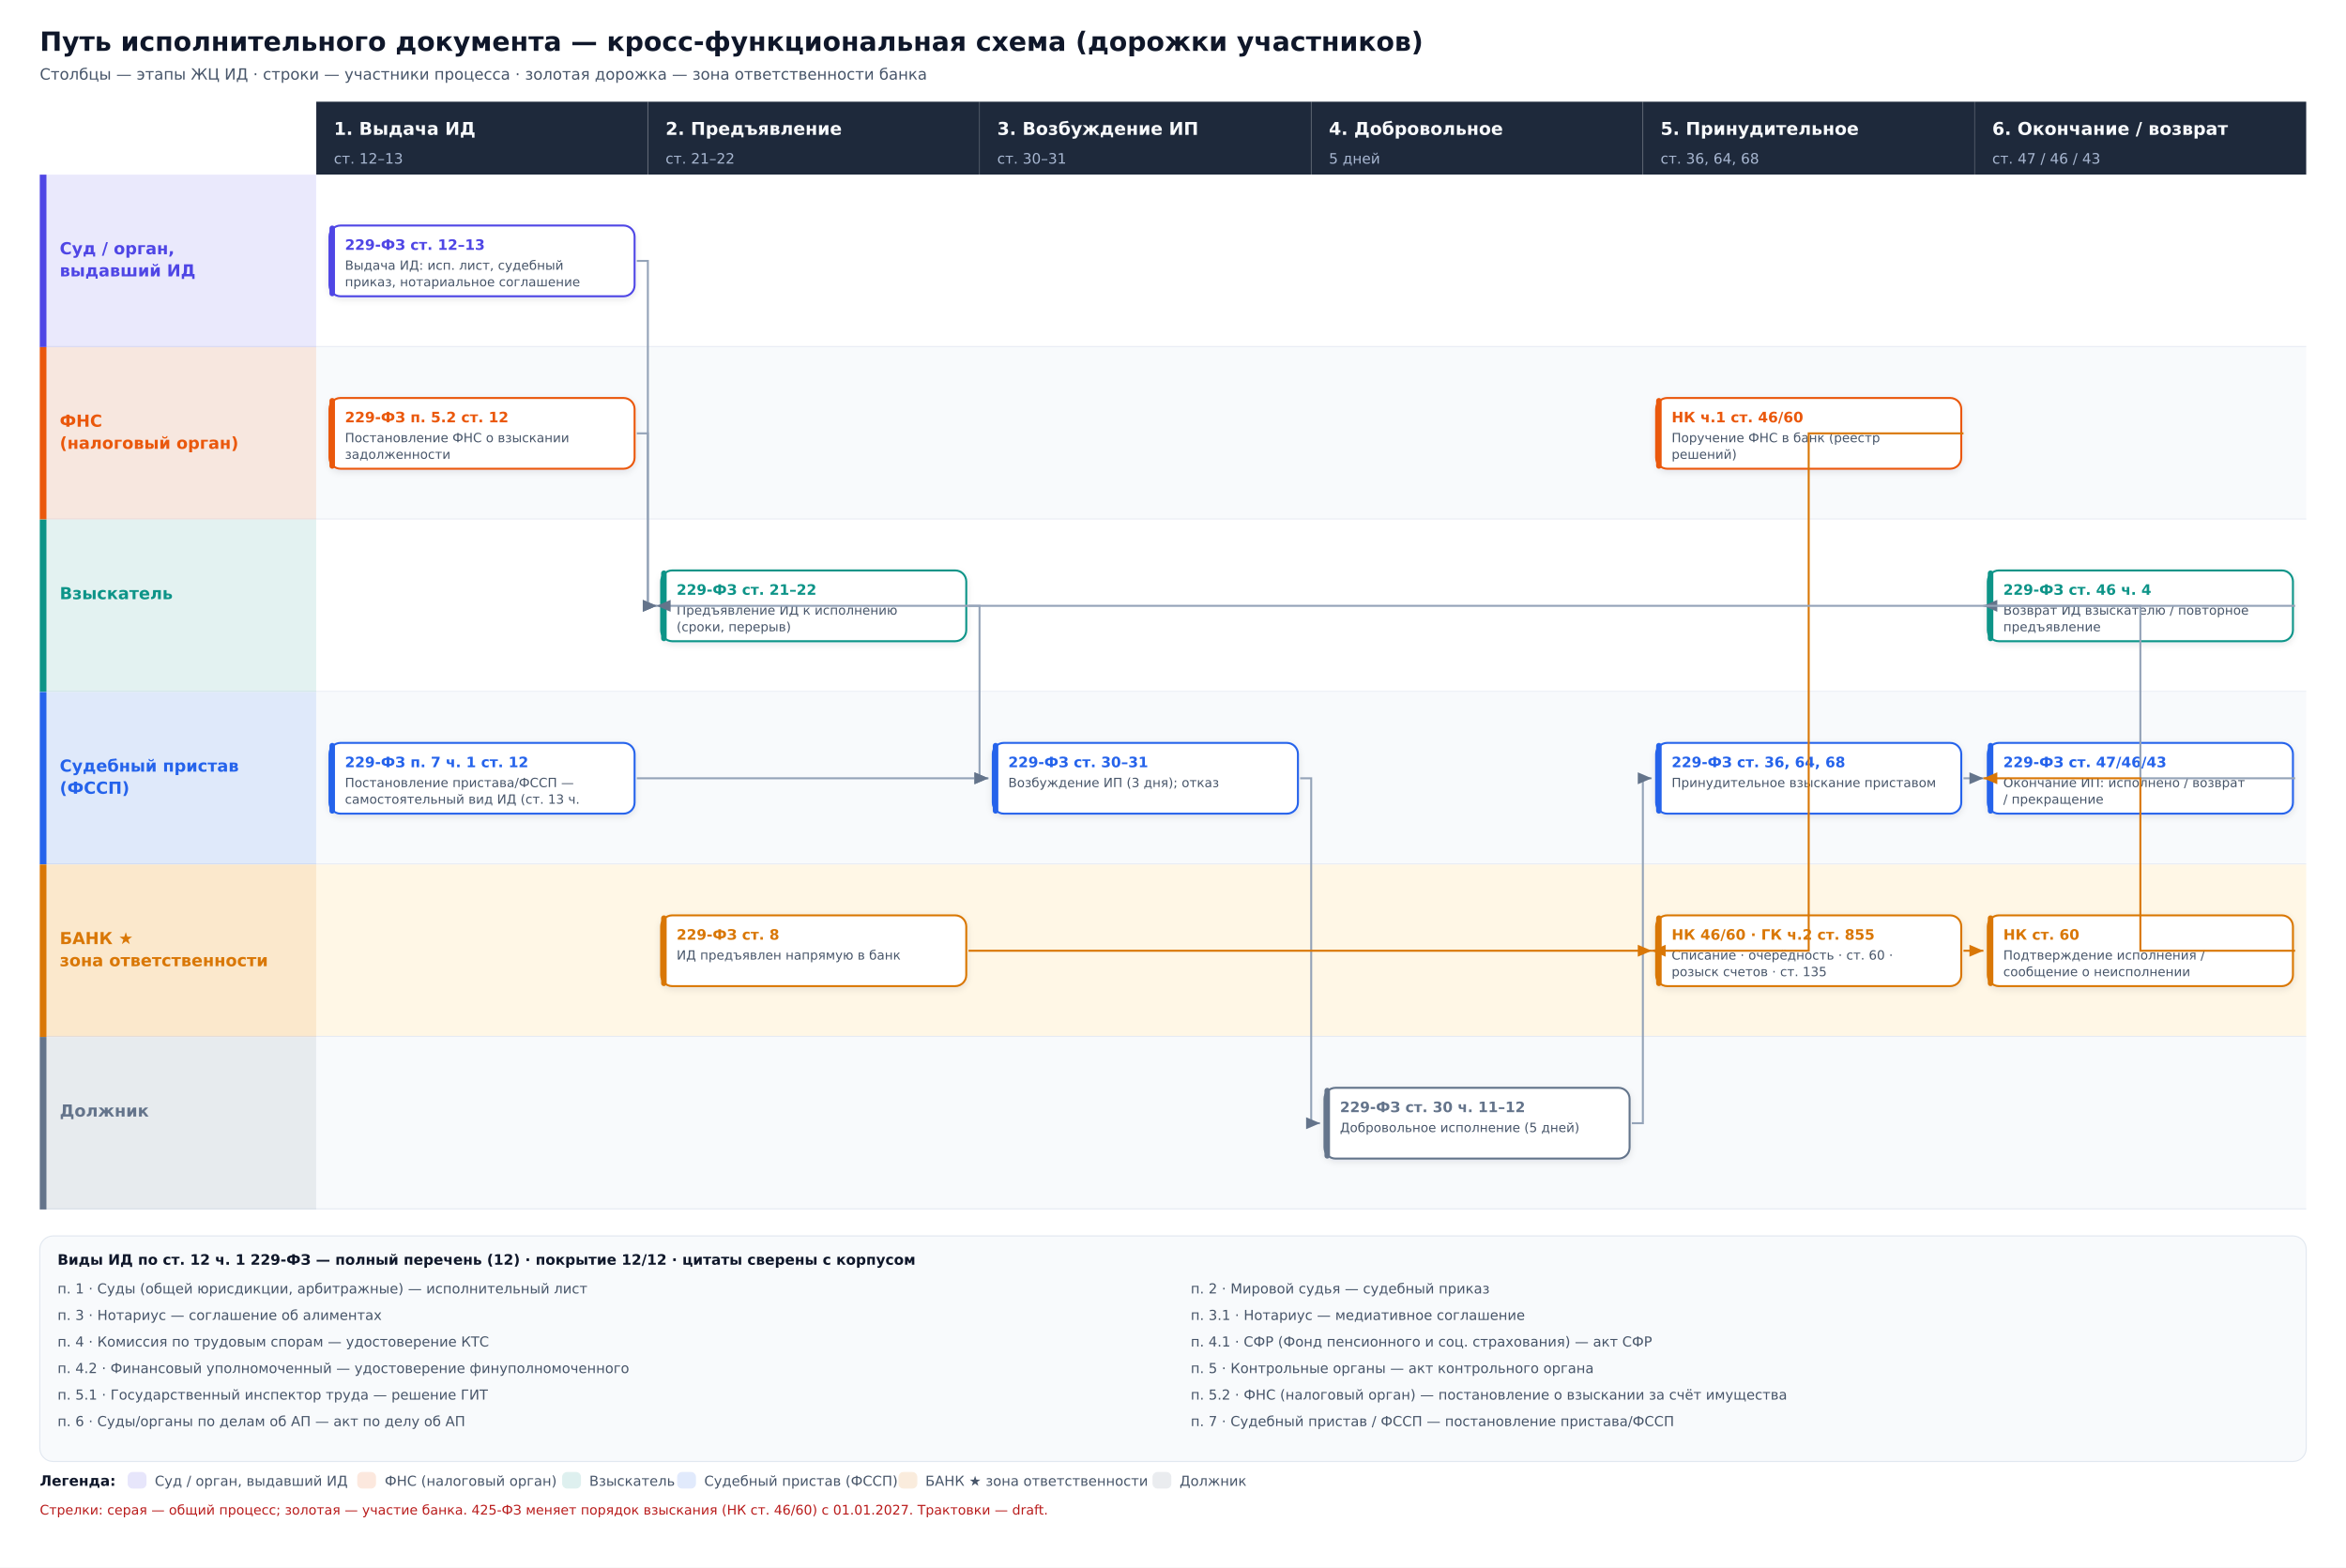
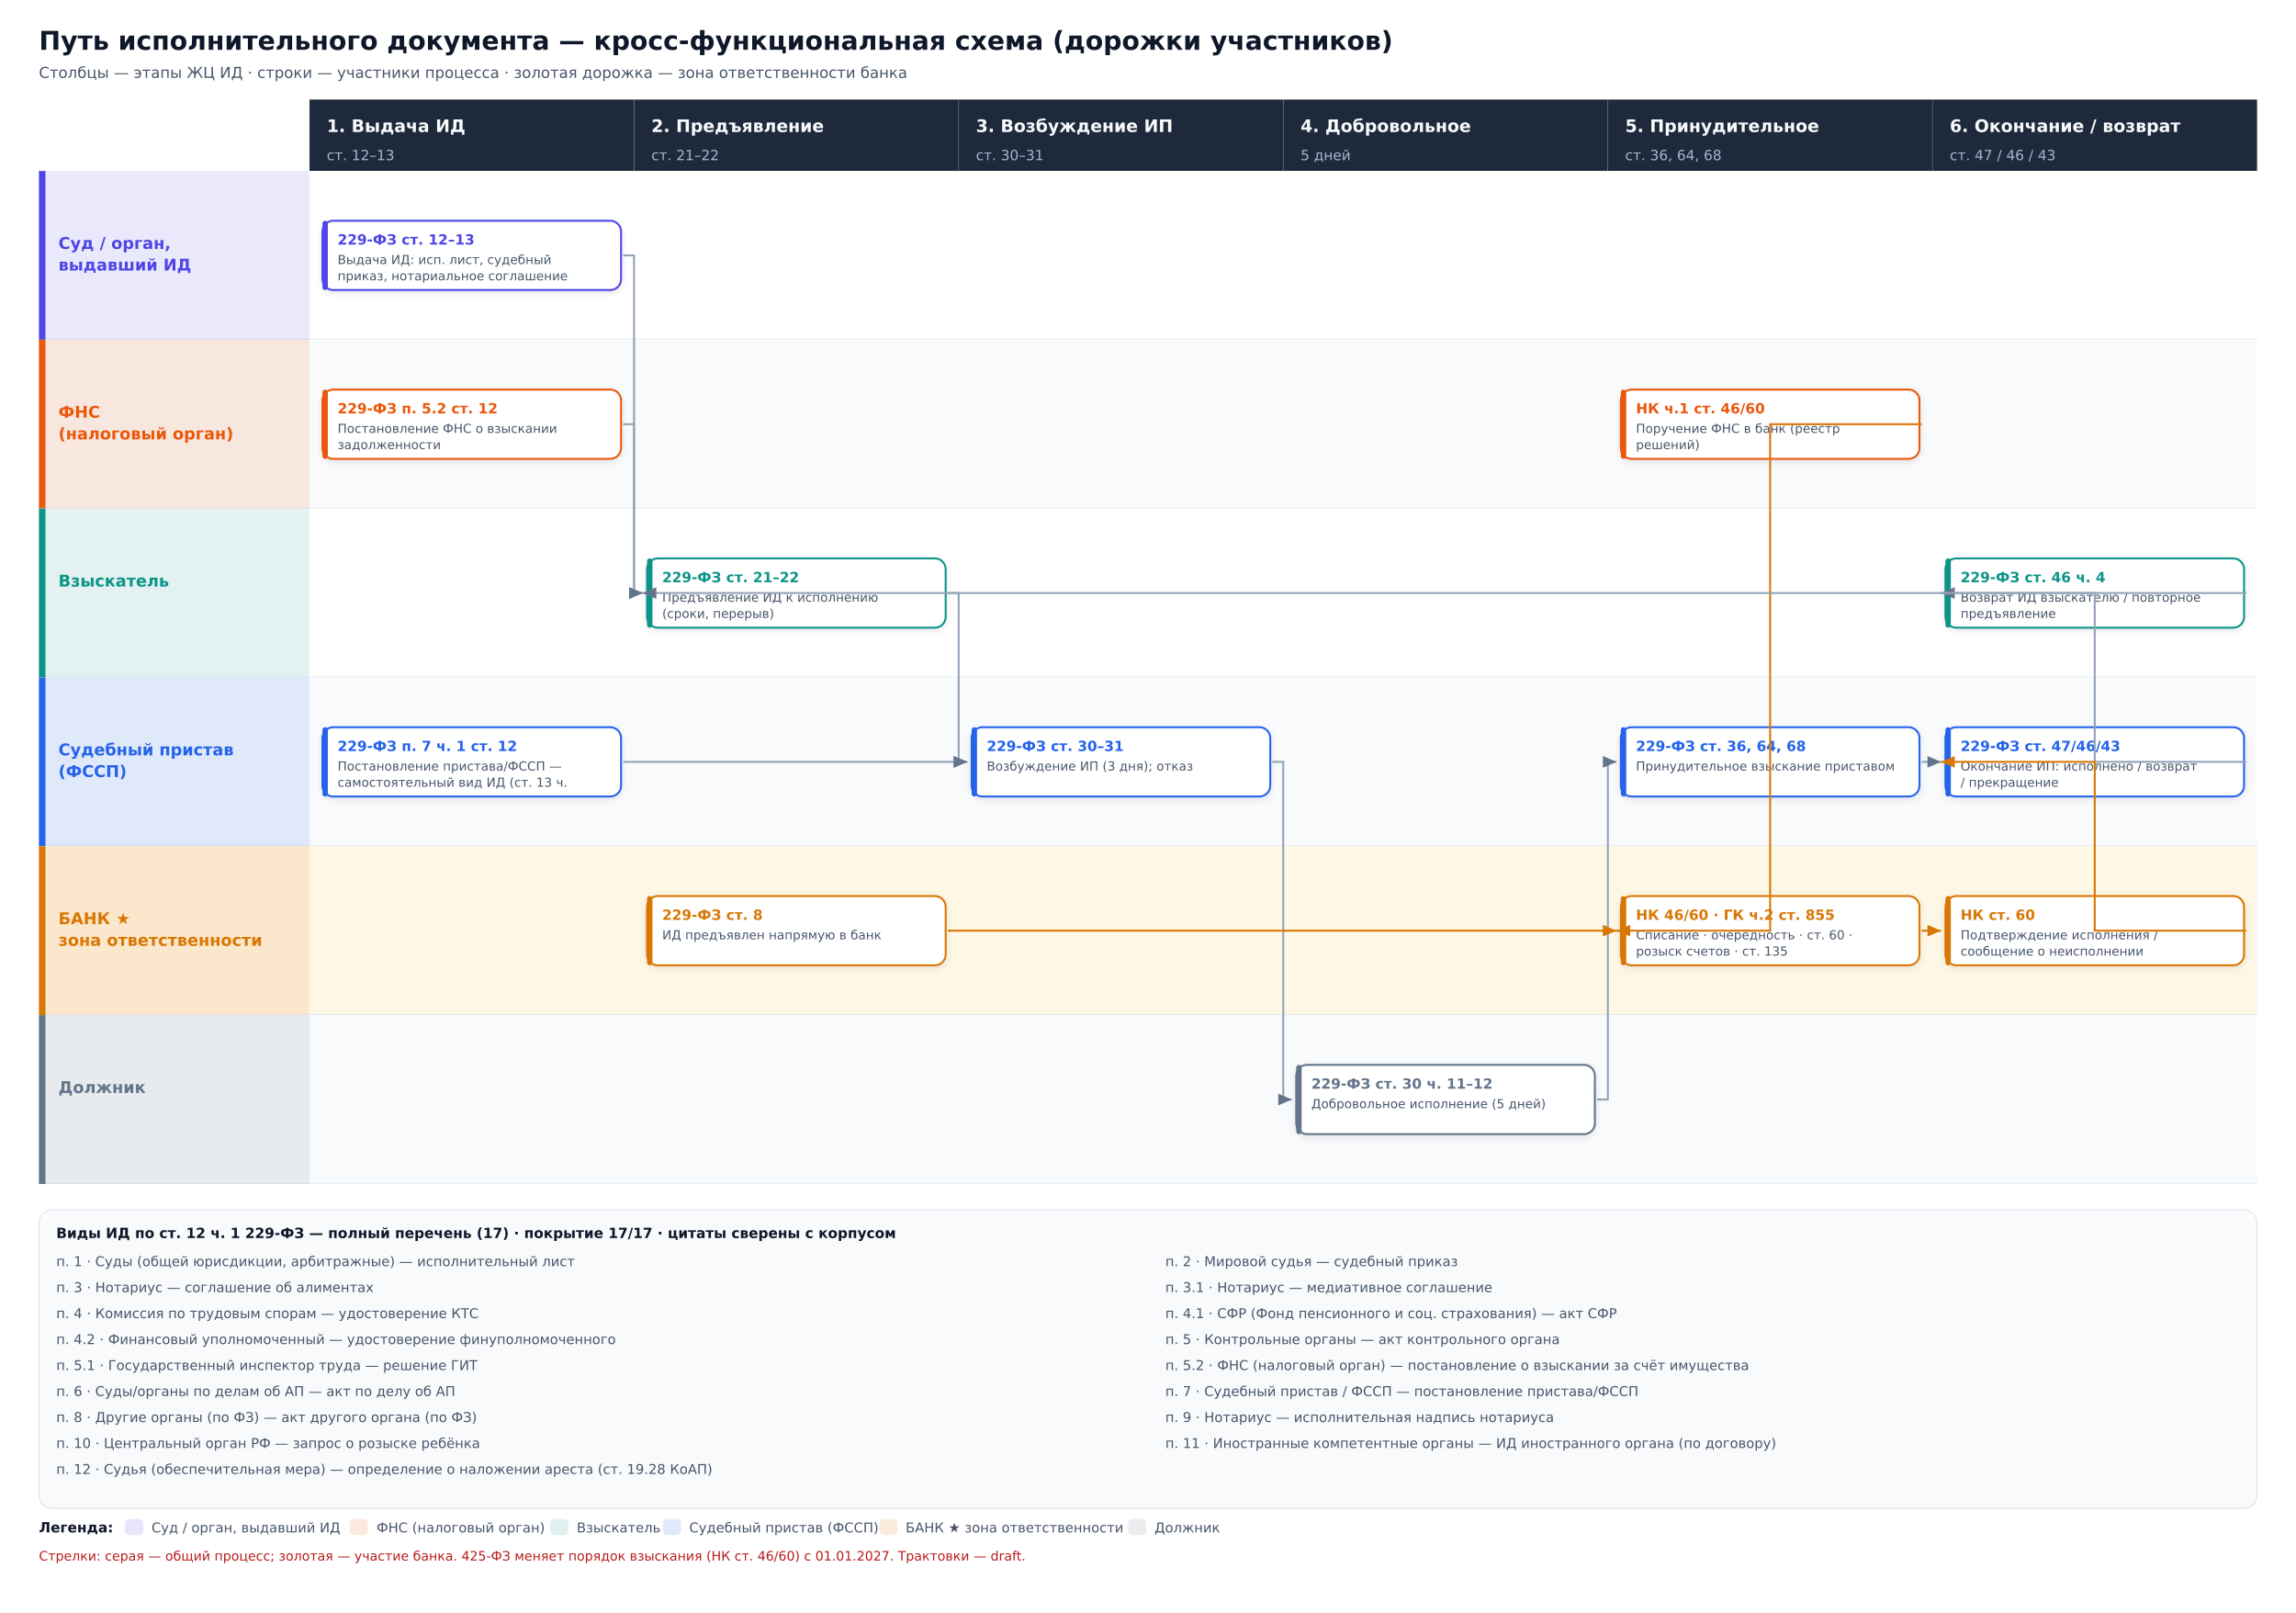
- <svg xmlns="http://www.w3.org/2000/svg" width="2122" height="1418" viewBox="0 0 2122 1418" font-family="DejaVu Sans, Arial, sans-serif">
+ <svg xmlns="http://www.w3.org/2000/svg" width="2122" height="1490" viewBox="0 0 2122 1490" font-family="DejaVu Sans, Arial, sans-serif">
  <defs>
    <filter id="sh" x="-20%" y="-20%" width="140%" height="140%">
      <feDropShadow dx="0" dy="2" stdDeviation="3" flood-color="#0f172a" flood-opacity="0.10" />
    </filter>
    <marker id="ar" markerWidth="9" markerHeight="9" refX="7" refY="3" orient="auto">
      <path d="M0,0 L7,3 L0,6 z" fill="#64748b" />
    </marker>
    <marker id="arb" markerWidth="9" markerHeight="9" refX="7" refY="3" orient="auto">
      <path d="M0,0 L7,3 L0,6 z" fill="#d97706" />
    </marker>
  </defs>
-   <rect width="2122" height="1418" fill="#ffffff" />
+   <rect width="2122" height="1490" fill="#ffffff" />
  <text x="36" y="46" font-family="DejaVu Sans, Arial, sans-serif" font-size="24" fill="#0f172a" font-weight="700" text-anchor="start">Путь исполнительного документа — кросс-функциональная схема (дорожки участников)</text>
  <text x="36" y="72" font-family="DejaVu Sans, Arial, sans-serif" font-size="14" fill="#475569" font-weight="400" text-anchor="start">Столбцы — этапы ЖЦ ИД · строки — участники процесса · золотая дорожка — зона ответственности банка</text>
  <rect x="286" y="92" width="300" height="66" fill="#1e293b" />
-   <line x1="286" y1="92" x2="286" y2="1328" stroke="#ffffff" opacity="0.08" />
+   <line x1="286" y1="92" x2="286" y2="1400" stroke="#ffffff" opacity="0.08" />
  <text x="302" y="122" font-family="DejaVu Sans, Arial, sans-serif" font-size="16" fill="#f8fafc" font-weight="700" text-anchor="start">1. Выдача ИД</text>
  <text x="302" y="148" font-family="DejaVu Sans, Arial, sans-serif" font-size="13" fill="#a7b6d0" font-weight="400" text-anchor="start">ст. 12–13</text>
  <rect x="586" y="92" width="300" height="66" fill="#1e293b" />
-   <line x1="586" y1="92" x2="586" y2="1328" stroke="#ffffff" opacity="0.08" />
+   <line x1="586" y1="92" x2="586" y2="1400" stroke="#ffffff" opacity="0.08" />
  <text x="602" y="122" font-family="DejaVu Sans, Arial, sans-serif" font-size="16" fill="#f8fafc" font-weight="700" text-anchor="start">2. Предъявление</text>
  <text x="602" y="148" font-family="DejaVu Sans, Arial, sans-serif" font-size="13" fill="#a7b6d0" font-weight="400" text-anchor="start">ст. 21–22</text>
  <rect x="886" y="92" width="300" height="66" fill="#1e293b" />
-   <line x1="886" y1="92" x2="886" y2="1328" stroke="#ffffff" opacity="0.08" />
+   <line x1="886" y1="92" x2="886" y2="1400" stroke="#ffffff" opacity="0.08" />
  <text x="902" y="122" font-family="DejaVu Sans, Arial, sans-serif" font-size="16" fill="#f8fafc" font-weight="700" text-anchor="start">3. Возбуждение ИП</text>
  <text x="902" y="148" font-family="DejaVu Sans, Arial, sans-serif" font-size="13" fill="#a7b6d0" font-weight="400" text-anchor="start">ст. 30–31</text>
  <rect x="1186" y="92" width="300" height="66" fill="#1e293b" />
-   <line x1="1186" y1="92" x2="1186" y2="1328" stroke="#ffffff" opacity="0.08" />
+   <line x1="1186" y1="92" x2="1186" y2="1400" stroke="#ffffff" opacity="0.08" />
  <text x="1202" y="122" font-family="DejaVu Sans, Arial, sans-serif" font-size="16" fill="#f8fafc" font-weight="700" text-anchor="start">4. Добровольное</text>
  <text x="1202" y="148" font-family="DejaVu Sans, Arial, sans-serif" font-size="13" fill="#a7b6d0" font-weight="400" text-anchor="start">5 дней</text>
  <rect x="1486" y="92" width="300" height="66" fill="#1e293b" />
-   <line x1="1486" y1="92" x2="1486" y2="1328" stroke="#ffffff" opacity="0.08" />
+   <line x1="1486" y1="92" x2="1486" y2="1400" stroke="#ffffff" opacity="0.08" />
  <text x="1502" y="122" font-family="DejaVu Sans, Arial, sans-serif" font-size="16" fill="#f8fafc" font-weight="700" text-anchor="start">5. Принудительное</text>
  <text x="1502" y="148" font-family="DejaVu Sans, Arial, sans-serif" font-size="13" fill="#a7b6d0" font-weight="400" text-anchor="start">ст. 36, 64, 68</text>
  <rect x="1786" y="92" width="300" height="66" fill="#1e293b" />
-   <line x1="1786" y1="92" x2="1786" y2="1328" stroke="#ffffff" opacity="0.08" />
+   <line x1="1786" y1="92" x2="1786" y2="1400" stroke="#ffffff" opacity="0.08" />
  <text x="1802" y="122" font-family="DejaVu Sans, Arial, sans-serif" font-size="16" fill="#f8fafc" font-weight="700" text-anchor="start">6. Окончание / возврат</text>
  <text x="1802" y="148" font-family="DejaVu Sans, Arial, sans-serif" font-size="13" fill="#a7b6d0" font-weight="400" text-anchor="start">ст. 47 / 46 / 43</text>
  <rect x="36" y="158" width="2050" height="156" fill="#ffffff" />
  <rect x="36" y="313" width="2050" height="1" fill="#e6ebf3" />
  <rect x="36" y="158" width="250" height="156" fill="#4f46e5" opacity="0.12" />
  <rect x="36" y="158" width="6" height="156" fill="#4f46e5" />
  <text x="54" y="230" font-family="DejaVu Sans, Arial, sans-serif" font-size="15" fill="#4f46e5" font-weight="700" text-anchor="start">Суд / орган,</text>
  <text x="54" y="250" font-family="DejaVu Sans, Arial, sans-serif" font-size="15" fill="#4f46e5" font-weight="700" text-anchor="start">выдавший ИД</text>
  <rect x="36" y="314" width="2050" height="156" fill="#f8fafc" />
  <rect x="36" y="469" width="2050" height="1" fill="#e6ebf3" />
  <rect x="36" y="314" width="250" height="156" fill="#ea580c" opacity="0.12" />
  <rect x="36" y="314" width="6" height="156" fill="#ea580c" />
  <text x="54" y="386" font-family="DejaVu Sans, Arial, sans-serif" font-size="15" fill="#ea580c" font-weight="700" text-anchor="start">ФНС</text>
  <text x="54" y="406" font-family="DejaVu Sans, Arial, sans-serif" font-size="15" fill="#ea580c" font-weight="700" text-anchor="start">(налоговый орган)</text>
  <rect x="36" y="470" width="2050" height="156" fill="#ffffff" />
  <rect x="36" y="625" width="2050" height="1" fill="#e6ebf3" />
  <rect x="36" y="470" width="250" height="156" fill="#0d9488" opacity="0.12" />
  <rect x="36" y="470" width="6" height="156" fill="#0d9488" />
  <text x="54" y="542" font-family="DejaVu Sans, Arial, sans-serif" font-size="15" fill="#0d9488" font-weight="700" text-anchor="start">Взыскатель</text>
  <rect x="36" y="626" width="2050" height="156" fill="#f8fafc" />
  <rect x="36" y="781" width="2050" height="1" fill="#e6ebf3" />
  <rect x="36" y="626" width="250" height="156" fill="#2563eb" opacity="0.12" />
  <rect x="36" y="626" width="6" height="156" fill="#2563eb" />
  <text x="54" y="698" font-family="DejaVu Sans, Arial, sans-serif" font-size="15" fill="#2563eb" font-weight="700" text-anchor="start">Судебный пристав</text>
  <text x="54" y="718" font-family="DejaVu Sans, Arial, sans-serif" font-size="15" fill="#2563eb" font-weight="700" text-anchor="start">(ФССП)</text>
  <rect x="36" y="782" width="2050" height="156" fill="#fff7e6" />
  <rect x="36" y="937" width="2050" height="1" fill="#e6ebf3" />
  <rect x="36" y="782" width="250" height="156" fill="#d97706" opacity="0.12" />
  <rect x="36" y="782" width="6" height="156" fill="#d97706" />
  <text x="54" y="854" font-family="DejaVu Sans, Arial, sans-serif" font-size="15" fill="#d97706" font-weight="700" text-anchor="start">БАНК ★</text>
  <text x="54" y="874" font-family="DejaVu Sans, Arial, sans-serif" font-size="15" fill="#d97706" font-weight="700" text-anchor="start">зона ответственности</text>
  <rect x="36" y="938" width="2050" height="156" fill="#f8fafc" />
  <rect x="36" y="1093" width="2050" height="1" fill="#e6ebf3" />
  <rect x="36" y="938" width="250" height="156" fill="#64748b" opacity="0.12" />
  <rect x="36" y="938" width="6" height="156" fill="#64748b" />
  <text x="54" y="1010" font-family="DejaVu Sans, Arial, sans-serif" font-size="15" fill="#64748b" font-weight="700" text-anchor="start">Должник</text>
  <rect x="298" y="204.0" width="276" height="64" rx="10" fill="#ffffff" stroke="#4f46e5" stroke-width="1.8" filter="url(#sh)" />
  <rect x="298" y="204.0" width="5" height="64" rx="2.5" fill="#4f46e5" />
  <text x="312" y="226" font-family="DejaVu Sans, Arial, sans-serif" font-size="13" fill="#4f46e5" font-weight="700" text-anchor="start">229-ФЗ ст. 12–13</text>
  <text x="312" y="244" font-family="DejaVu Sans, Arial, sans-serif" font-size="11.5" fill="#475569" font-weight="400" text-anchor="start">Выдача ИД: исп. лист, судебный</text>
  <text x="312" y="259" font-family="DejaVu Sans, Arial, sans-serif" font-size="11.5" fill="#475569" font-weight="400" text-anchor="start">приказ, нотариальное соглашение</text>
  <rect x="298" y="360.0" width="276" height="64" rx="10" fill="#ffffff" stroke="#ea580c" stroke-width="1.8" filter="url(#sh)" />
  <rect x="298" y="360.0" width="5" height="64" rx="2.5" fill="#ea580c" />
  <text x="312" y="382" font-family="DejaVu Sans, Arial, sans-serif" font-size="13" fill="#ea580c" font-weight="700" text-anchor="start">229-ФЗ п. 5.2 ст. 12</text>
  <text x="312" y="400" font-family="DejaVu Sans, Arial, sans-serif" font-size="11.5" fill="#475569" font-weight="400" text-anchor="start">Постановление ФНС о взыскании</text>
  <text x="312" y="415" font-family="DejaVu Sans, Arial, sans-serif" font-size="11.5" fill="#475569" font-weight="400" text-anchor="start">задолженности</text>
  <rect x="598" y="516.0" width="276" height="64" rx="10" fill="#ffffff" stroke="#0d9488" stroke-width="1.8" filter="url(#sh)" />
  <rect x="598" y="516.0" width="5" height="64" rx="2.5" fill="#0d9488" />
  <text x="612" y="538" font-family="DejaVu Sans, Arial, sans-serif" font-size="13" fill="#0d9488" font-weight="700" text-anchor="start">229-ФЗ ст. 21–22</text>
  <text x="612" y="556" font-family="DejaVu Sans, Arial, sans-serif" font-size="11.5" fill="#475569" font-weight="400" text-anchor="start">Предъявление ИД к исполнению</text>
  <text x="612" y="571" font-family="DejaVu Sans, Arial, sans-serif" font-size="11.5" fill="#475569" font-weight="400" text-anchor="start">(сроки, перерыв)</text>
  <rect x="598" y="828.0" width="276" height="64" rx="10" fill="#ffffff" stroke="#d97706" stroke-width="1.8" filter="url(#sh)" />
  <rect x="598" y="828.0" width="5" height="64" rx="2.5" fill="#d97706" />
  <text x="612" y="850" font-family="DejaVu Sans, Arial, sans-serif" font-size="13" fill="#d97706" font-weight="700" text-anchor="start">229-ФЗ ст. 8</text>
  <text x="612" y="868" font-family="DejaVu Sans, Arial, sans-serif" font-size="11.5" fill="#475569" font-weight="400" text-anchor="start">ИД предъявлен напрямую в банк</text>
  <rect x="898" y="672.0" width="276" height="64" rx="10" fill="#ffffff" stroke="#2563eb" stroke-width="1.8" filter="url(#sh)" />
  <rect x="898" y="672.0" width="5" height="64" rx="2.5" fill="#2563eb" />
  <text x="912" y="694" font-family="DejaVu Sans, Arial, sans-serif" font-size="13" fill="#2563eb" font-weight="700" text-anchor="start">229-ФЗ ст. 30–31</text>
  <text x="912" y="712" font-family="DejaVu Sans, Arial, sans-serif" font-size="11.5" fill="#475569" font-weight="400" text-anchor="start">Возбуждение ИП (3 дня); отказ</text>
  <rect x="1198" y="984.0" width="276" height="64" rx="10" fill="#ffffff" stroke="#64748b" stroke-width="1.8" filter="url(#sh)" />
  <rect x="1198" y="984.0" width="5" height="64" rx="2.5" fill="#64748b" />
  <text x="1212" y="1006" font-family="DejaVu Sans, Arial, sans-serif" font-size="13" fill="#64748b" font-weight="700" text-anchor="start">229-ФЗ ст. 30 ч. 11–12</text>
  <text x="1212" y="1024" font-family="DejaVu Sans, Arial, sans-serif" font-size="11.5" fill="#475569" font-weight="400" text-anchor="start">Добровольное исполнение (5 дней)</text>
  <rect x="1498" y="672.0" width="276" height="64" rx="10" fill="#ffffff" stroke="#2563eb" stroke-width="1.8" filter="url(#sh)" />
  <rect x="1498" y="672.0" width="5" height="64" rx="2.5" fill="#2563eb" />
  <text x="1512" y="694" font-family="DejaVu Sans, Arial, sans-serif" font-size="13" fill="#2563eb" font-weight="700" text-anchor="start">229-ФЗ ст. 36, 64, 68</text>
  <text x="1512" y="712" font-family="DejaVu Sans, Arial, sans-serif" font-size="11.5" fill="#475569" font-weight="400" text-anchor="start">Принудительное взыскание приставом</text>
  <rect x="1498" y="360.0" width="276" height="64" rx="10" fill="#ffffff" stroke="#ea580c" stroke-width="1.8" filter="url(#sh)" />
  <rect x="1498" y="360.0" width="5" height="64" rx="2.5" fill="#ea580c" />
  <text x="1512" y="382" font-family="DejaVu Sans, Arial, sans-serif" font-size="13" fill="#ea580c" font-weight="700" text-anchor="start">НК ч.1 ст. 46/60</text>
  <text x="1512" y="400" font-family="DejaVu Sans, Arial, sans-serif" font-size="11.5" fill="#475569" font-weight="400" text-anchor="start">Поручение ФНС в банк (реестр</text>
  <text x="1512" y="415" font-family="DejaVu Sans, Arial, sans-serif" font-size="11.5" fill="#475569" font-weight="400" text-anchor="start">решений)</text>
  <rect x="1498" y="828.0" width="276" height="64" rx="10" fill="#ffffff" stroke="#d97706" stroke-width="1.8" filter="url(#sh)" />
  <rect x="1498" y="828.0" width="5" height="64" rx="2.5" fill="#d97706" />
  <text x="1512" y="850" font-family="DejaVu Sans, Arial, sans-serif" font-size="13" fill="#d97706" font-weight="700" text-anchor="start">НК 46/60 · ГК ч.2 ст. 855</text>
  <text x="1512" y="868" font-family="DejaVu Sans, Arial, sans-serif" font-size="11.5" fill="#475569" font-weight="400" text-anchor="start">Списание · очерёдность · ст. 60 ·</text>
  <text x="1512" y="883" font-family="DejaVu Sans, Arial, sans-serif" font-size="11.5" fill="#475569" font-weight="400" text-anchor="start">розыск счетов · ст. 135</text>
  <rect x="1798" y="672.0" width="276" height="64" rx="10" fill="#ffffff" stroke="#2563eb" stroke-width="1.8" filter="url(#sh)" />
  <rect x="1798" y="672.0" width="5" height="64" rx="2.5" fill="#2563eb" />
  <text x="1812" y="694" font-family="DejaVu Sans, Arial, sans-serif" font-size="13" fill="#2563eb" font-weight="700" text-anchor="start">229-ФЗ ст. 47/46/43</text>
  <text x="1812" y="712" font-family="DejaVu Sans, Arial, sans-serif" font-size="11.5" fill="#475569" font-weight="400" text-anchor="start">Окончание ИП: исполнено / возврат</text>
  <text x="1812" y="727" font-family="DejaVu Sans, Arial, sans-serif" font-size="11.5" fill="#475569" font-weight="400" text-anchor="start">/ прекращение</text>
  <rect x="1798" y="516.0" width="276" height="64" rx="10" fill="#ffffff" stroke="#0d9488" stroke-width="1.8" filter="url(#sh)" />
  <rect x="1798" y="516.0" width="5" height="64" rx="2.5" fill="#0d9488" />
  <text x="1812" y="538" font-family="DejaVu Sans, Arial, sans-serif" font-size="13" fill="#0d9488" font-weight="700" text-anchor="start">229-ФЗ ст. 46 ч. 4</text>
  <text x="1812" y="556" font-family="DejaVu Sans, Arial, sans-serif" font-size="11.5" fill="#475569" font-weight="400" text-anchor="start">Возврат ИД взыскателю / повторное</text>
  <text x="1812" y="571" font-family="DejaVu Sans, Arial, sans-serif" font-size="11.5" fill="#475569" font-weight="400" text-anchor="start">предъявление</text>
  <rect x="1798" y="828.0" width="276" height="64" rx="10" fill="#ffffff" stroke="#d97706" stroke-width="1.8" filter="url(#sh)" />
  <rect x="1798" y="828.0" width="5" height="64" rx="2.5" fill="#d97706" />
  <text x="1812" y="850" font-family="DejaVu Sans, Arial, sans-serif" font-size="13" fill="#d97706" font-weight="700" text-anchor="start">НК ст. 60</text>
  <text x="1812" y="868" font-family="DejaVu Sans, Arial, sans-serif" font-size="11.5" fill="#475569" font-weight="400" text-anchor="start">Подтверждение исполнения /</text>
  <text x="1812" y="883" font-family="DejaVu Sans, Arial, sans-serif" font-size="11.5" fill="#475569" font-weight="400" text-anchor="start">сообщение о неисполнении</text>
  <rect x="298" y="672.0" width="276" height="64" rx="10" fill="#ffffff" stroke="#2563eb" stroke-width="1.8" filter="url(#sh)" />
  <rect x="298" y="672.0" width="5" height="64" rx="2.5" fill="#2563eb" />
  <text x="312" y="694" font-family="DejaVu Sans, Arial, sans-serif" font-size="13" fill="#2563eb" font-weight="700" text-anchor="start">229-ФЗ п. 7 ч. 1 ст. 12</text>
  <text x="312" y="712" font-family="DejaVu Sans, Arial, sans-serif" font-size="11.5" fill="#475569" font-weight="400" text-anchor="start">Постановление пристава/ФССП —</text>
  <text x="312" y="727" font-family="DejaVu Sans, Arial, sans-serif" font-size="11.5" fill="#475569" font-weight="400" text-anchor="start">самостоятельный вид ИД (ст. 13 ч.</text>
  <polyline points="576,236 586,236 586,548 594,548" fill="none" stroke="#94a3b8" stroke-width="1.8" marker-end="url(#ar)" />
  <polyline points="576,392 586,392 586,548 594,548" fill="none" stroke="#94a3b8" stroke-width="1.8" marker-end="url(#ar)" />
  <polyline points="876,548 886,548 886,704 894,704" fill="none" stroke="#94a3b8" stroke-width="1.8" marker-end="url(#ar)" />
  <polyline points="1176,704 1186,704 1186,1016 1194,1016" fill="none" stroke="#94a3b8" stroke-width="1.8" marker-end="url(#ar)" />
  <polyline points="1476,1016 1486,1016 1486,704 1494,704" fill="none" stroke="#94a3b8" stroke-width="1.8" marker-end="url(#ar)" />
  <line x1="1776" y1="704" x2="1794" y2="704" stroke="#94a3b8" stroke-width="1.8" marker-end="url(#ar)" />
  <polyline points="2076,704 1936,704 1936,548 1794,548" fill="none" stroke="#94a3b8" stroke-width="1.8" marker-end="url(#ar)" />
  <polyline points="1776,392 1636,392 1636,860 1494,860" fill="none" stroke="#d97706" stroke-width="1.8" marker-end="url(#arb)" />
  <line x1="1776" y1="860" x2="1794" y2="860" stroke="#d97706" stroke-width="1.8" marker-end="url(#arb)" />
  <line x1="876" y1="860" x2="1494" y2="860" stroke="#d97706" stroke-width="1.8" marker-end="url(#arb)" />
  <polyline points="2076,860 1936,860 1936,704 1794,704" fill="none" stroke="#d97706" stroke-width="1.8" marker-end="url(#arb)" />
  <line x1="2076" y1="548" x2="594" y2="548" stroke="#94a3b8" stroke-width="1.8" marker-end="url(#ar)" />
  <line x1="576" y1="704" x2="894" y2="704" stroke="#94a3b8" stroke-width="1.8" marker-end="url(#ar)" />
-   <rect x="36" y="1118" width="2050" height="204" rx="12" fill="#f8fafc" stroke="#e2e8f0" />
-   <text x="52" y="1144" font-family="DejaVu Sans, Arial, sans-serif" font-size="13" fill="#0f172a" font-weight="700" text-anchor="start">Виды ИД по ст. 12 ч. 1 229-ФЗ — полный перечень (12) · покрытие 12/12 · цитаты сверены с корпусом</text>
+   <rect x="36" y="1118" width="2050" height="276" rx="12" fill="#f8fafc" stroke="#e2e8f0" />
+   <text x="52" y="1144" font-family="DejaVu Sans, Arial, sans-serif" font-size="13" fill="#0f172a" font-weight="700" text-anchor="start">Виды ИД по ст. 12 ч. 1 229-ФЗ — полный перечень (17) · покрытие 17/17 · цитаты сверены с корпусом</text>
  <text x="52" y="1170" font-family="DejaVu Sans, Arial, sans-serif" font-size="12.5" fill="#475569" font-weight="400" text-anchor="start">п. 1 · Суды (общей юрисдикции, арбитражные) — исполнительный лист</text>
  <text x="1077" y="1170" font-family="DejaVu Sans, Arial, sans-serif" font-size="12.5" fill="#475569" font-weight="400" text-anchor="start">п. 2 · Мировой судья — судебный приказ</text>
  <text x="52" y="1194" font-family="DejaVu Sans, Arial, sans-serif" font-size="12.5" fill="#475569" font-weight="400" text-anchor="start">п. 3 · Нотариус — соглашение об алиментах</text>
  <text x="1077" y="1194" font-family="DejaVu Sans, Arial, sans-serif" font-size="12.5" fill="#475569" font-weight="400" text-anchor="start">п. 3.1 · Нотариус — медиативное соглашение</text>
  <text x="52" y="1218" font-family="DejaVu Sans, Arial, sans-serif" font-size="12.5" fill="#475569" font-weight="400" text-anchor="start">п. 4 · Комиссия по трудовым спорам — удостоверение КТС</text>
  <text x="1077" y="1218" font-family="DejaVu Sans, Arial, sans-serif" font-size="12.5" fill="#475569" font-weight="400" text-anchor="start">п. 4.1 · СФР (Фонд пенсионного и соц. страхования) — акт СФР</text>
  <text x="52" y="1242" font-family="DejaVu Sans, Arial, sans-serif" font-size="12.5" fill="#475569" font-weight="400" text-anchor="start">п. 4.2 · Финансовый уполномоченный — удостоверение финуполномоченного</text>
  <text x="1077" y="1242" font-family="DejaVu Sans, Arial, sans-serif" font-size="12.5" fill="#475569" font-weight="400" text-anchor="start">п. 5 · Контрольные органы — акт контрольного органа</text>
  <text x="52" y="1266" font-family="DejaVu Sans, Arial, sans-serif" font-size="12.5" fill="#475569" font-weight="400" text-anchor="start">п. 5.1 · Государственный инспектор труда — решение ГИТ</text>
  <text x="1077" y="1266" font-family="DejaVu Sans, Arial, sans-serif" font-size="12.5" fill="#475569" font-weight="400" text-anchor="start">п. 5.2 · ФНС (налоговый орган) — постановление о взыскании за счёт имущества</text>
  <text x="52" y="1290" font-family="DejaVu Sans, Arial, sans-serif" font-size="12.5" fill="#475569" font-weight="400" text-anchor="start">п. 6 · Суды/органы по делам об АП — акт по делу об АП</text>
  <text x="1077" y="1290" font-family="DejaVu Sans, Arial, sans-serif" font-size="12.5" fill="#475569" font-weight="400" text-anchor="start">п. 7 · Судебный пристав / ФССП — постановление пристава/ФССП</text>
-   <text x="36" y="1344" font-family="DejaVu Sans, Arial, sans-serif" font-size="13" fill="#0f172a" font-weight="700" text-anchor="start">Легенда:</text>
-   <rect x="116" y="1332" width="16" height="14" rx="4" fill="#4f46e5" opacity="0.14" stroke="#4f46e5" />
-   <text x="140" y="1344" font-family="DejaVu Sans, Arial, sans-serif" font-size="12.5" fill="#475569" font-weight="400" text-anchor="start">Суд / орган, выдавший ИД</text>
-   <rect x="323.6" y="1332" width="16" height="14" rx="4" fill="#ea580c" opacity="0.14" stroke="#ea580c" />
-   <text x="348" y="1344" font-family="DejaVu Sans, Arial, sans-serif" font-size="12.5" fill="#475569" font-weight="400" text-anchor="start">ФНС (налоговый орган)</text>
-   <rect x="509.0" y="1332" width="16" height="14" rx="4" fill="#0d9488" opacity="0.14" stroke="#0d9488" />
-   <text x="533" y="1344" font-family="DejaVu Sans, Arial, sans-serif" font-size="12.5" fill="#475569" font-weight="400" text-anchor="start">Взыскатель</text>
-   <rect x="613.0" y="1332" width="16" height="14" rx="4" fill="#2563eb" opacity="0.14" stroke="#2563eb" />
-   <text x="637" y="1344" font-family="DejaVu Sans, Arial, sans-serif" font-size="12.5" fill="#475569" font-weight="400" text-anchor="start">Судебный пристав (ФССП)</text>
-   <rect x="813.2" y="1332" width="16" height="14" rx="4" fill="#d97706" opacity="0.14" stroke="#d97706" />
-   <text x="837" y="1344" font-family="DejaVu Sans, Arial, sans-serif" font-size="12.5" fill="#475569" font-weight="400" text-anchor="start">БАНК ★ зона ответственности</text>
-   <rect x="1043.0" y="1332" width="16" height="14" rx="4" fill="#64748b" opacity="0.14" stroke="#64748b" />
-   <text x="1067" y="1344" font-family="DejaVu Sans, Arial, sans-serif" font-size="12.5" fill="#475569" font-weight="400" text-anchor="start">Должник</text>
-   <text x="36" y="1370" font-family="DejaVu Sans, Arial, sans-serif" font-size="12" fill="#b91c1c" font-weight="400" text-anchor="start">Стрелки: серая — общий процесс; золотая — участие банка. 425-ФЗ меняет порядок взыскания (НК ст. 46/60) с 01.01.2027. Трактовки — draft.</text>
+   <text x="52" y="1314" font-family="DejaVu Sans, Arial, sans-serif" font-size="12.5" fill="#475569" font-weight="400" text-anchor="start">п. 8 · Другие органы (по ФЗ) — акт другого органа (по ФЗ)</text>
+   <text x="1077" y="1314" font-family="DejaVu Sans, Arial, sans-serif" font-size="12.5" fill="#475569" font-weight="400" text-anchor="start">п. 9 · Нотариус — исполнительная надпись нотариуса</text>
+   <text x="52" y="1338" font-family="DejaVu Sans, Arial, sans-serif" font-size="12.5" fill="#475569" font-weight="400" text-anchor="start">п. 10 · Центральный орган РФ — запрос о розыске ребёнка</text>
+   <text x="1077" y="1338" font-family="DejaVu Sans, Arial, sans-serif" font-size="12.5" fill="#475569" font-weight="400" text-anchor="start">п. 11 · Иностранные компетентные органы — ИД иностранного органа (по договору)</text>
+   <text x="52" y="1362" font-family="DejaVu Sans, Arial, sans-serif" font-size="12.5" fill="#475569" font-weight="400" text-anchor="start">п. 12 · Судья (обеспечительная мера) — определение о наложении ареста (ст. 19.28 КоАП)</text>
+   <text x="36" y="1416" font-family="DejaVu Sans, Arial, sans-serif" font-size="13" fill="#0f172a" font-weight="700" text-anchor="start">Легенда:</text>
+   <rect x="116" y="1404" width="16" height="14" rx="4" fill="#4f46e5" opacity="0.14" stroke="#4f46e5" />
+   <text x="140" y="1416" font-family="DejaVu Sans, Arial, sans-serif" font-size="12.5" fill="#475569" font-weight="400" text-anchor="start">Суд / орган, выдавший ИД</text>
+   <rect x="323.6" y="1404" width="16" height="14" rx="4" fill="#ea580c" opacity="0.14" stroke="#ea580c" />
+   <text x="348" y="1416" font-family="DejaVu Sans, Arial, sans-serif" font-size="12.5" fill="#475569" font-weight="400" text-anchor="start">ФНС (налоговый орган)</text>
+   <rect x="509.0" y="1404" width="16" height="14" rx="4" fill="#0d9488" opacity="0.14" stroke="#0d9488" />
+   <text x="533" y="1416" font-family="DejaVu Sans, Arial, sans-serif" font-size="12.5" fill="#475569" font-weight="400" text-anchor="start">Взыскатель</text>
+   <rect x="613.0" y="1404" width="16" height="14" rx="4" fill="#2563eb" opacity="0.14" stroke="#2563eb" />
+   <text x="637" y="1416" font-family="DejaVu Sans, Arial, sans-serif" font-size="12.5" fill="#475569" font-weight="400" text-anchor="start">Судебный пристав (ФССП)</text>
+   <rect x="813.2" y="1404" width="16" height="14" rx="4" fill="#d97706" opacity="0.14" stroke="#d97706" />
+   <text x="837" y="1416" font-family="DejaVu Sans, Arial, sans-serif" font-size="12.5" fill="#475569" font-weight="400" text-anchor="start">БАНК ★ зона ответственности</text>
+   <rect x="1043.0" y="1404" width="16" height="14" rx="4" fill="#64748b" opacity="0.14" stroke="#64748b" />
+   <text x="1067" y="1416" font-family="DejaVu Sans, Arial, sans-serif" font-size="12.5" fill="#475569" font-weight="400" text-anchor="start">Должник</text>
+   <text x="36" y="1442" font-family="DejaVu Sans, Arial, sans-serif" font-size="12" fill="#b91c1c" font-weight="400" text-anchor="start">Стрелки: серая — общий процесс; золотая — участие банка. 425-ФЗ меняет порядок взыскания (НК ст. 46/60) с 01.01.2027. Трактовки — draft.</text>
</svg>
